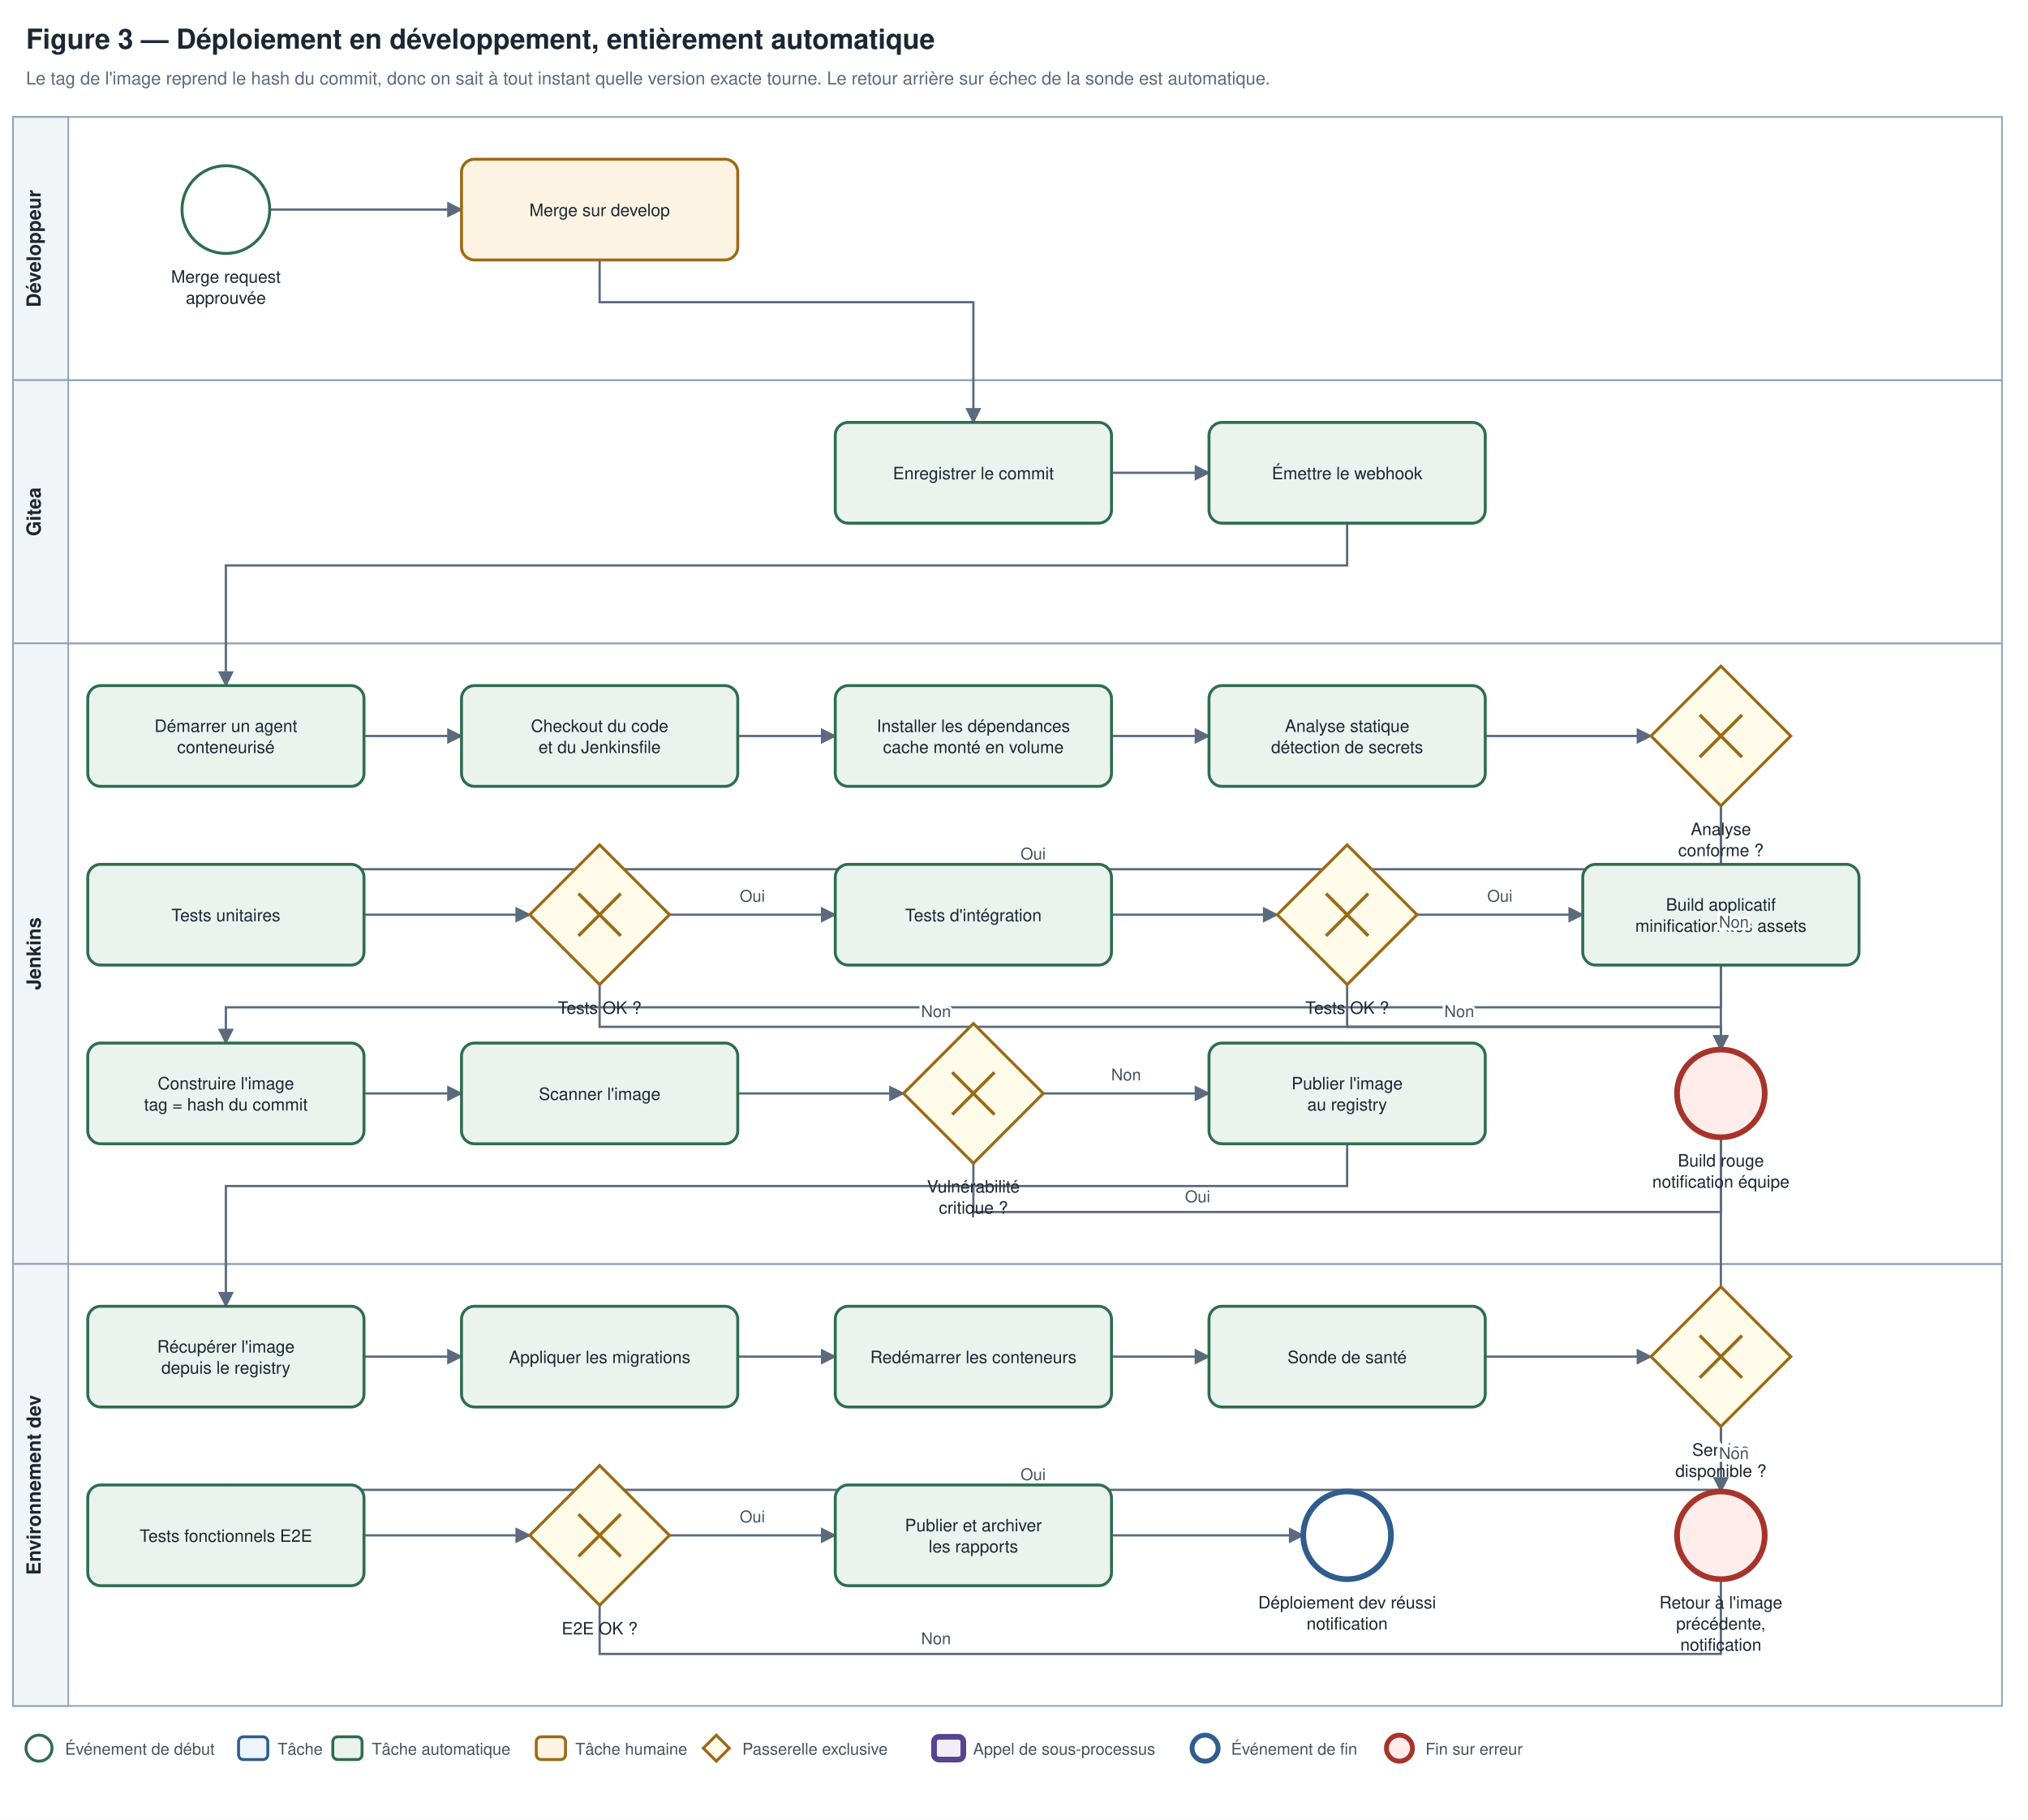
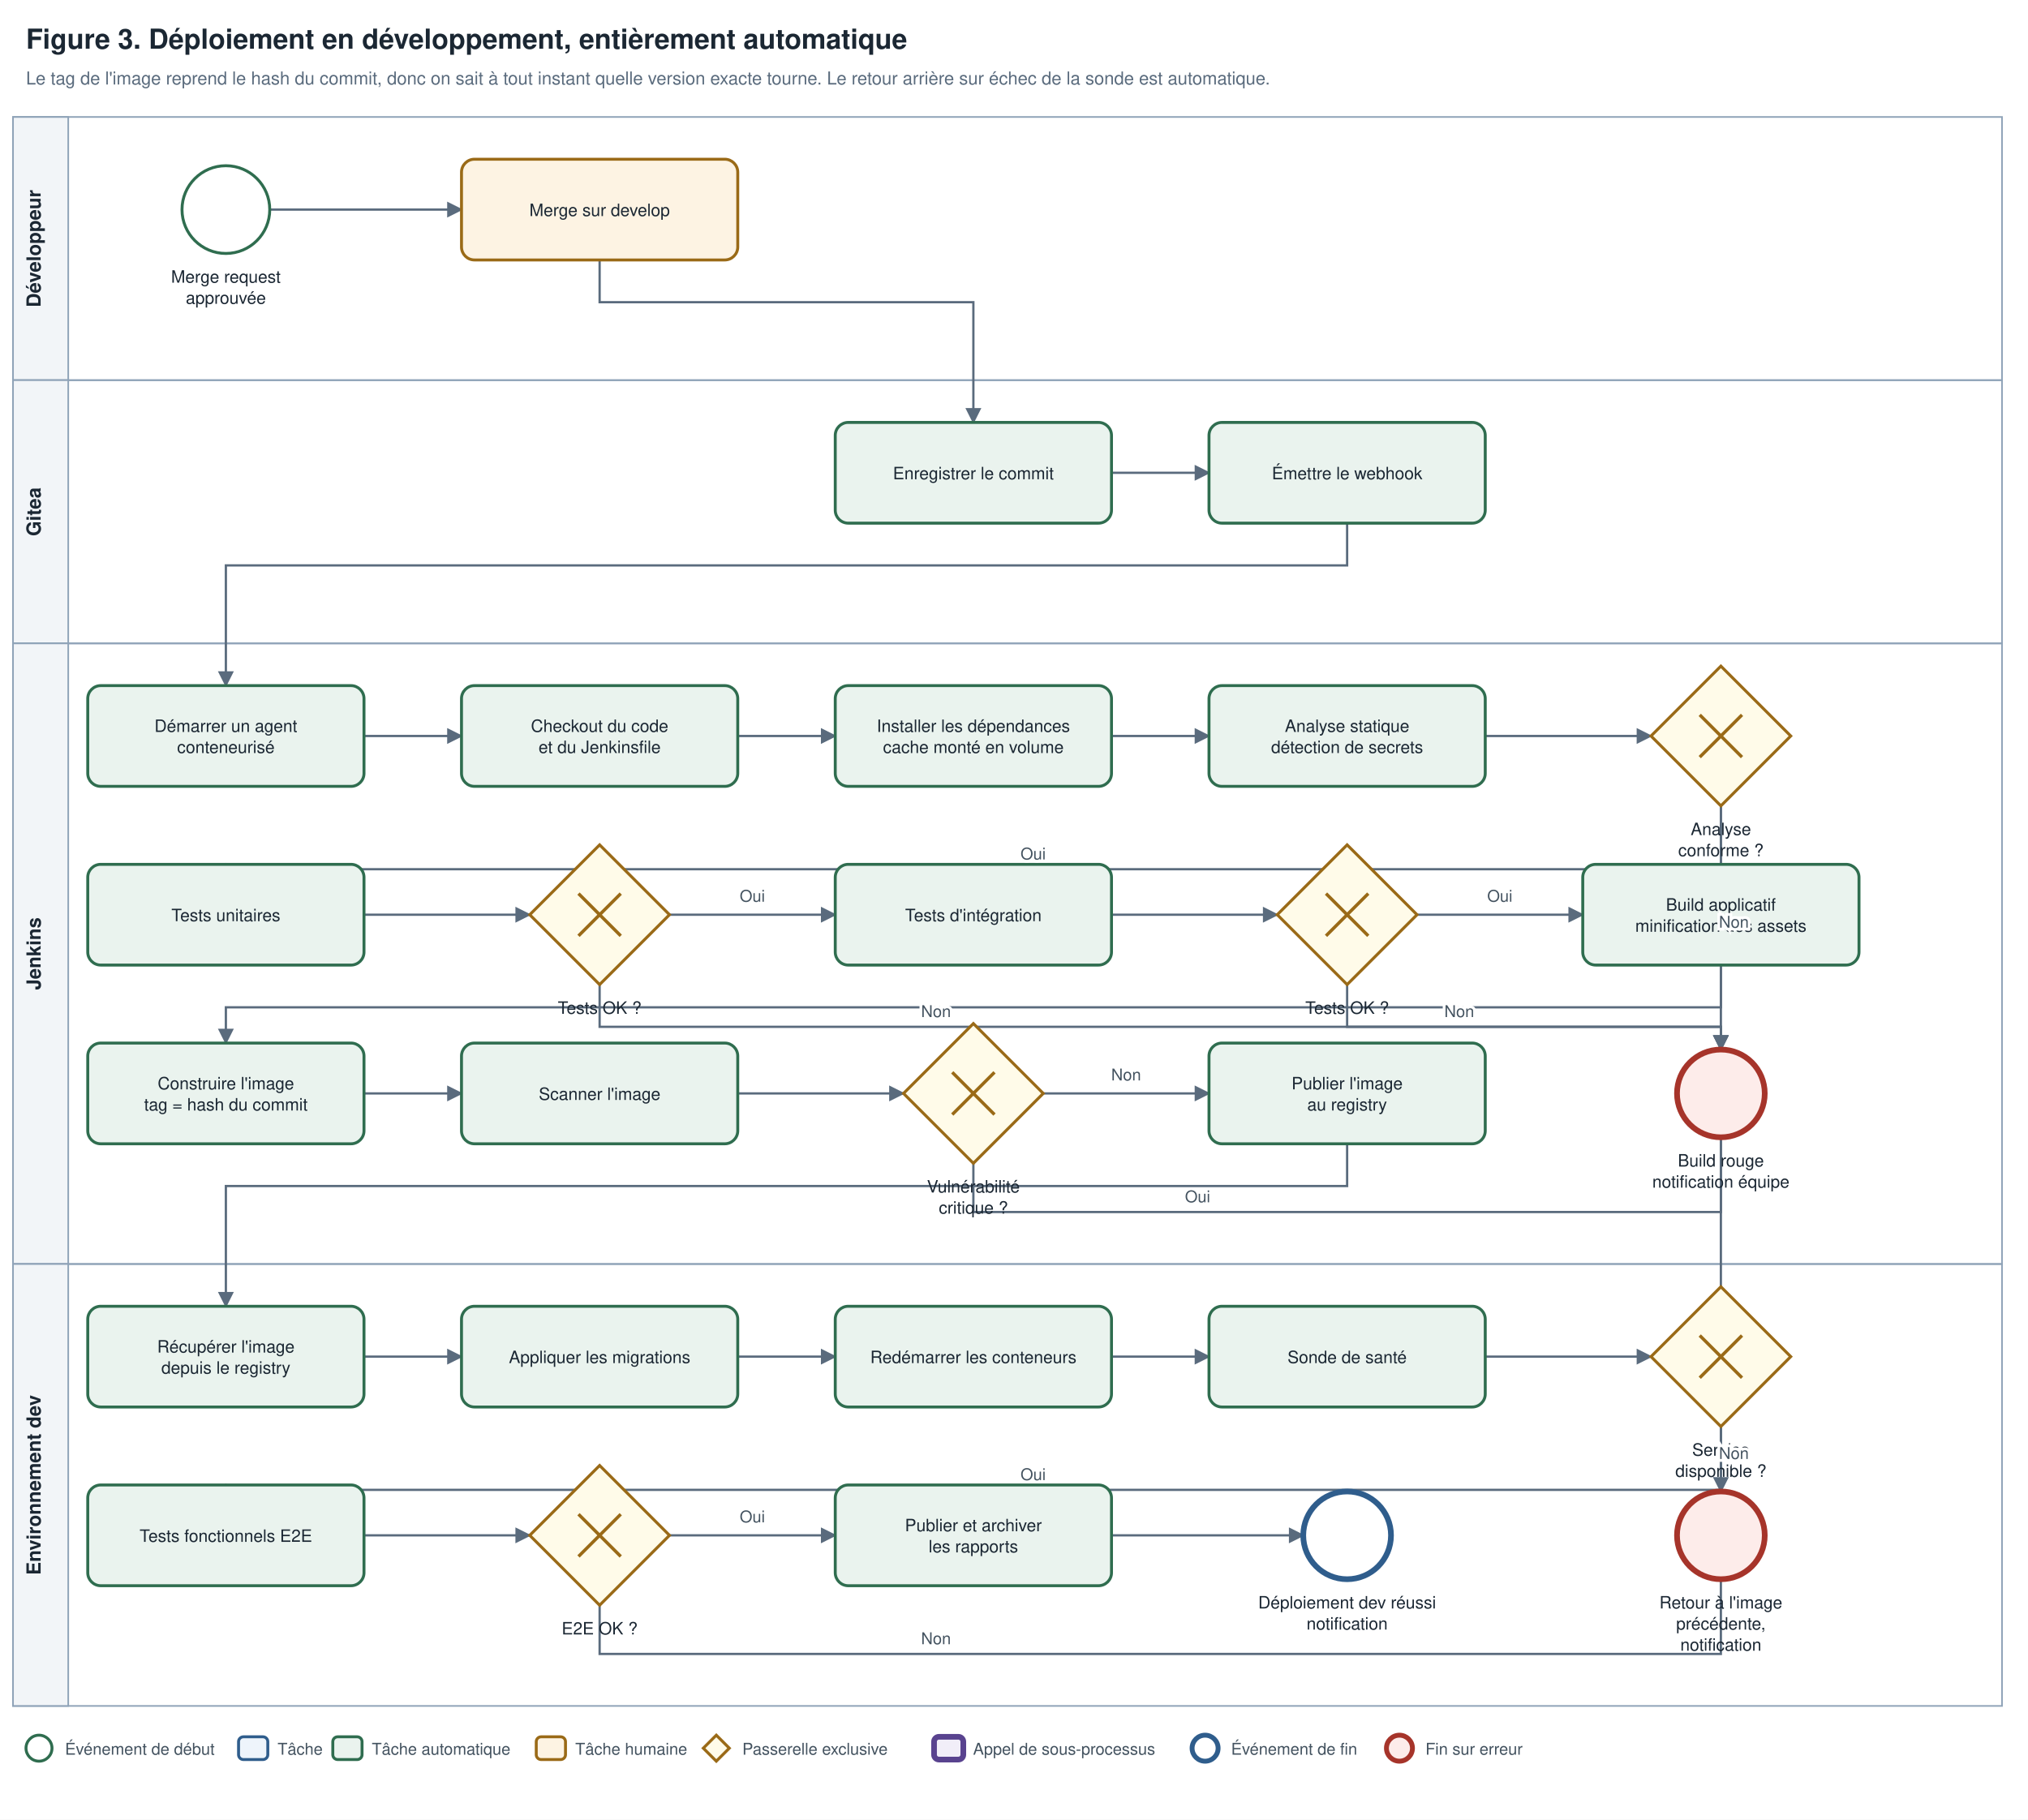
<svg xmlns="http://www.w3.org/2000/svg" width="1248" height="1120" viewBox="0 0 1248 1120" font-family="Helvetica, Arial, sans-serif">
  <rect width="1248" height="1120" fill="#ffffff" />
-   <text x="16" y="30" font-size="17" font-weight="600" fill="#1b2733">Figure 3 — Déploiement en développement, entièrement automatique</text>
+   <text x="16" y="30" font-size="17" font-weight="600" fill="#1b2733">Figure 3. Déploiement en développement, entièrement automatique</text>
  <text x="16" y="52" font-size="11" fill="#5a6b7d">Le tag de l'image reprend le hash du commit, donc on sait à tout instant quelle version exacte tourne. Le retour arrière sur échec de la sonde est automatique.</text>
  <rect x="8" y="72" width="1224" height="162" fill="none" stroke="#8fa3b8" />
  <rect x="8" y="72" width="34" height="162" fill="#f2f5f8" stroke="#8fa3b8" />
  <text x="25.0" y="153.0" font-size="12" font-weight="600" fill="#1b2733" text-anchor="middle" transform="rotate(-90 25.0 153.0)">Développeur</text>
  <rect x="8" y="234" width="1224" height="162" fill="none" stroke="#8fa3b8" />
  <rect x="8" y="234" width="34" height="162" fill="#f2f5f8" stroke="#8fa3b8" />
  <text x="25.0" y="315.0" font-size="12" font-weight="600" fill="#1b2733" text-anchor="middle" transform="rotate(-90 25.0 315.0)">Gitea</text>
  <rect x="8" y="396" width="1224" height="382" fill="none" stroke="#8fa3b8" />
  <rect x="8" y="396" width="34" height="382" fill="#f2f5f8" stroke="#8fa3b8" />
  <text x="25.0" y="587.0" font-size="12" font-weight="600" fill="#1b2733" text-anchor="middle" transform="rotate(-90 25.0 587.0)">Jenkins</text>
  <rect x="8" y="778" width="1224" height="272" fill="none" stroke="#8fa3b8" />
  <rect x="8" y="778" width="34" height="272" fill="#f2f5f8" stroke="#8fa3b8" />
  <text x="25.0" y="914.0" font-size="12" font-weight="600" fill="#1b2733" text-anchor="middle" transform="rotate(-90 25.0 914.0)">Environnement dev</text>
  <path d="M 166.0 129.0 L 284.0 129.0" fill="none" stroke="#5a6b7d" stroke-width="1.4" marker-end="url(#a)" />
  <path d="M 369.0 160.0 L 369.0 186.0 L 599.0 186.0 L 599.0 260.0" fill="none" stroke="#5a6b7d" stroke-width="1.4" marker-end="url(#a)" />
  <path d="M 684.0 291.0 L 744.0 291.0" fill="none" stroke="#5a6b7d" stroke-width="1.4" marker-end="url(#a)" />
  <path d="M 829.0 322.0 L 829.0 348.0 L 139.0 348.0 L 139.0 422.0" fill="none" stroke="#5a6b7d" stroke-width="1.4" marker-end="url(#a)" />
  <path d="M 224.0 453.0 L 284.0 453.0" fill="none" stroke="#5a6b7d" stroke-width="1.4" marker-end="url(#a)" />
  <path d="M 454.0 453.0 L 514.0 453.0" fill="none" stroke="#5a6b7d" stroke-width="1.4" marker-end="url(#a)" />
  <path d="M 684.0 453.0 L 744.0 453.0" fill="none" stroke="#5a6b7d" stroke-width="1.4" marker-end="url(#a)" />
  <path d="M 914.0 453.0 L 1016.0 453.0" fill="none" stroke="#5a6b7d" stroke-width="1.4" marker-end="url(#a)" />
  <path d="M 1059.0 496.0 L 1059.0 646.0" fill="none" stroke="#5a6b7d" stroke-width="1.4" marker-end="url(#a)" />
  <path d="M 1059.0 496.0 L 1059.0 535.0 L 139.0 535.0 L 139.0 532.0" fill="none" stroke="#5a6b7d" stroke-width="1.4" marker-end="url(#a)" />
  <path d="M 224.0 563.0 L 326.0 563.0" fill="none" stroke="#5a6b7d" stroke-width="1.4" marker-end="url(#a)" />
  <path d="M 369.0 606.0 L 369.0 632.0 L 1059.0 632.0 L 1059.0 646.0" fill="none" stroke="#5a6b7d" stroke-width="1.4" marker-end="url(#a)" />
  <path d="M 412.0 563.0 L 514.0 563.0" fill="none" stroke="#5a6b7d" stroke-width="1.4" marker-end="url(#a)" />
  <path d="M 684.0 563.0 L 786.0 563.0" fill="none" stroke="#5a6b7d" stroke-width="1.4" marker-end="url(#a)" />
  <path d="M 829.0 606.0 L 829.0 632.0 L 1059.0 632.0 L 1059.0 646.0" fill="none" stroke="#5a6b7d" stroke-width="1.4" marker-end="url(#a)" />
  <path d="M 872.0 563.0 L 974.0 563.0" fill="none" stroke="#5a6b7d" stroke-width="1.4" marker-end="url(#a)" />
  <path d="M 1059.0 594.0 L 1059.0 620.0 L 139.0 620.0 L 139.0 642.0" fill="none" stroke="#5a6b7d" stroke-width="1.4" marker-end="url(#a)" />
  <path d="M 224.0 673.0 L 284.0 673.0" fill="none" stroke="#5a6b7d" stroke-width="1.4" marker-end="url(#a)" />
  <path d="M 454.0 673.0 L 556.0 673.0" fill="none" stroke="#5a6b7d" stroke-width="1.4" marker-end="url(#a)" />
  <path d="M 599.0 716.0 L 599.0 746.0 L 1059.0 746.0 L 1059.0 646.0" fill="none" stroke="#5a6b7d" stroke-width="1.4" marker-end="url(#a)" />
  <path d="M 642.0 673.0 L 744.0 673.0" fill="none" stroke="#5a6b7d" stroke-width="1.4" marker-end="url(#a)" />
  <path d="M 829.0 704.0 L 829.0 730.0 L 139.0 730.0 L 139.0 804.0" fill="none" stroke="#5a6b7d" stroke-width="1.4" marker-end="url(#a)" />
  <path d="M 224.0 835.0 L 284.0 835.0" fill="none" stroke="#5a6b7d" stroke-width="1.4" marker-end="url(#a)" />
  <path d="M 454.0 835.0 L 514.0 835.0" fill="none" stroke="#5a6b7d" stroke-width="1.4" marker-end="url(#a)" />
  <path d="M 684.0 835.0 L 744.0 835.0" fill="none" stroke="#5a6b7d" stroke-width="1.4" marker-end="url(#a)" />
  <path d="M 914.0 835.0 L 1016.0 835.0" fill="none" stroke="#5a6b7d" stroke-width="1.4" marker-end="url(#a)" />
  <path d="M 1059.0 878.0 L 1059.0 918.0" fill="none" stroke="#5a6b7d" stroke-width="1.4" marker-end="url(#a)" />
  <path d="M 1059.0 878.0 L 1059.0 917.0 L 139.0 917.0 L 139.0 914.0" fill="none" stroke="#5a6b7d" stroke-width="1.4" marker-end="url(#a)" />
  <path d="M 224.0 945.0 L 326.0 945.0" fill="none" stroke="#5a6b7d" stroke-width="1.4" marker-end="url(#a)" />
  <path d="M 369.0 988.0 L 369.0 1018.0 L 1059.0 1018.0 L 1059.0 646.0" fill="none" stroke="#5a6b7d" stroke-width="1.4" marker-end="url(#a)" />
  <path d="M 412.0 945.0 L 514.0 945.0" fill="none" stroke="#5a6b7d" stroke-width="1.4" marker-end="url(#a)" />
  <path d="M 684.0 945.0 L 802.0 945.0" fill="none" stroke="#5a6b7d" stroke-width="1.4" marker-end="url(#a)" />
  <circle cx="139.0" cy="129.0" r="27.0" fill="#ffffff" stroke="#2f6d4f" stroke-width="1.8" />
  <text x="139.0" y="174.0" font-size="10.5" fill="#1b2733" text-anchor="middle">Merge request</text>
  <text x="139.0" y="187.0" font-size="10.5" fill="#1b2733" text-anchor="middle">approuvée</text>
  <rect x="284.0" y="98.0" width="170" height="62" rx="8" fill="#fdf3e3" stroke="#9a6a17" stroke-width="1.8" />
  <text x="369.0" y="133.0" font-size="10.5" fill="#1b2733" text-anchor="middle">Merge sur develop</text>
  <rect x="514.0" y="260.0" width="170" height="62" rx="8" fill="#eaf3ee" stroke="#2f6d4f" stroke-width="1.8" />
  <text x="599.0" y="295.0" font-size="10.5" fill="#1b2733" text-anchor="middle">Enregistrer le commit</text>
  <rect x="744.0" y="260.0" width="170" height="62" rx="8" fill="#eaf3ee" stroke="#2f6d4f" stroke-width="1.8" />
  <text x="829.0" y="295.0" font-size="10.5" fill="#1b2733" text-anchor="middle">Émettre le webhook</text>
  <rect x="54.0" y="422.0" width="170" height="62" rx="8" fill="#eaf3ee" stroke="#2f6d4f" stroke-width="1.8" />
  <text x="139.0" y="450.5" font-size="10.5" fill="#1b2733" text-anchor="middle">Démarrer un agent</text>
  <text x="139.0" y="463.5" font-size="10.5" fill="#1b2733" text-anchor="middle">conteneurisé</text>
  <rect x="284.0" y="422.0" width="170" height="62" rx="8" fill="#eaf3ee" stroke="#2f6d4f" stroke-width="1.8" />
  <text x="369.0" y="450.5" font-size="10.5" fill="#1b2733" text-anchor="middle">Checkout du code</text>
  <text x="369.0" y="463.5" font-size="10.5" fill="#1b2733" text-anchor="middle">et du Jenkinsfile</text>
  <rect x="514.0" y="422.0" width="170" height="62" rx="8" fill="#eaf3ee" stroke="#2f6d4f" stroke-width="1.8" />
  <text x="599.0" y="450.5" font-size="10.5" fill="#1b2733" text-anchor="middle">Installer les dépendances</text>
  <text x="599.0" y="463.5" font-size="10.5" fill="#1b2733" text-anchor="middle">cache monté en volume</text>
  <rect x="744.0" y="422.0" width="170" height="62" rx="8" fill="#eaf3ee" stroke="#2f6d4f" stroke-width="1.8" />
  <text x="829.0" y="450.5" font-size="10.5" fill="#1b2733" text-anchor="middle">Analyse statique</text>
  <text x="829.0" y="463.5" font-size="10.5" fill="#1b2733" text-anchor="middle">détection de secrets</text>
  <polygon points="1059.0,410.0 1102.0,453.0 1059.0,496.0 1016.0,453.0" fill="#fffbe9" stroke="#9a6a17" stroke-width="1.8" />
  <path d="M 1046.0 440.0 L 1072.0 466.0 M 1072.0 440.0 L 1046.0 466.0" stroke="#9a6a17" stroke-width="2" fill="none" />
  <text x="1059.0" y="514.0" font-size="10.5" fill="#1b2733" text-anchor="middle">Analyse</text>
  <text x="1059.0" y="527.0" font-size="10.5" fill="#1b2733" text-anchor="middle">conforme ?</text>
  <rect x="54.0" y="532.0" width="170" height="62" rx="8" fill="#eaf3ee" stroke="#2f6d4f" stroke-width="1.8" />
  <text x="139.0" y="567.0" font-size="10.5" fill="#1b2733" text-anchor="middle">Tests unitaires</text>
  <polygon points="369.0,520.0 412.0,563.0 369.0,606.0 326.0,563.0" fill="#fffbe9" stroke="#9a6a17" stroke-width="1.8" />
  <path d="M 356.0 550.0 L 382.0 576.0 M 382.0 550.0 L 356.0 576.0" stroke="#9a6a17" stroke-width="2" fill="none" />
  <text x="369.0" y="624.0" font-size="10.5" fill="#1b2733" text-anchor="middle">Tests OK ?</text>
  <rect x="514.0" y="532.0" width="170" height="62" rx="8" fill="#eaf3ee" stroke="#2f6d4f" stroke-width="1.8" />
  <text x="599.0" y="567.0" font-size="10.5" fill="#1b2733" text-anchor="middle">Tests d'intégration</text>
  <polygon points="829.0,520.0 872.0,563.0 829.0,606.0 786.0,563.0" fill="#fffbe9" stroke="#9a6a17" stroke-width="1.8" />
  <path d="M 816.0 550.0 L 842.0 576.0 M 842.0 550.0 L 816.0 576.0" stroke="#9a6a17" stroke-width="2" fill="none" />
  <text x="829.0" y="624.0" font-size="10.5" fill="#1b2733" text-anchor="middle">Tests OK ?</text>
  <rect x="974.0" y="532.0" width="170" height="62" rx="8" fill="#eaf3ee" stroke="#2f6d4f" stroke-width="1.8" />
  <text x="1059.0" y="560.5" font-size="10.5" fill="#1b2733" text-anchor="middle">Build applicatif</text>
  <text x="1059.0" y="573.5" font-size="10.5" fill="#1b2733" text-anchor="middle">minification des assets</text>
  <rect x="54.0" y="642.0" width="170" height="62" rx="8" fill="#eaf3ee" stroke="#2f6d4f" stroke-width="1.8" />
  <text x="139.0" y="670.5" font-size="10.5" fill="#1b2733" text-anchor="middle">Construire l'image</text>
  <text x="139.0" y="683.5" font-size="10.5" fill="#1b2733" text-anchor="middle">tag = hash du commit</text>
  <rect x="284.0" y="642.0" width="170" height="62" rx="8" fill="#eaf3ee" stroke="#2f6d4f" stroke-width="1.8" />
  <text x="369.0" y="677.0" font-size="10.5" fill="#1b2733" text-anchor="middle">Scanner l'image</text>
  <polygon points="599.0,630.0 642.0,673.0 599.0,716.0 556.0,673.0" fill="#fffbe9" stroke="#9a6a17" stroke-width="1.8" />
  <path d="M 586.0 660.0 L 612.0 686.0 M 612.0 660.0 L 586.0 686.0" stroke="#9a6a17" stroke-width="2" fill="none" />
  <text x="599.0" y="734.0" font-size="10.5" fill="#1b2733" text-anchor="middle">Vulnérabilité</text>
  <text x="599.0" y="747.0" font-size="10.5" fill="#1b2733" text-anchor="middle">critique ?</text>
  <rect x="744.0" y="642.0" width="170" height="62" rx="8" fill="#eaf3ee" stroke="#2f6d4f" stroke-width="1.8" />
  <text x="829.0" y="670.5" font-size="10.5" fill="#1b2733" text-anchor="middle">Publier l'image</text>
  <text x="829.0" y="683.5" font-size="10.5" fill="#1b2733" text-anchor="middle">au registry</text>
  <circle cx="1059.0" cy="673.0" r="27.0" fill="#fdecea" stroke="#a6342a" stroke-width="3.5" />
  <text x="1059.0" y="718.0" font-size="10.5" fill="#1b2733" text-anchor="middle">Build rouge</text>
  <text x="1059.0" y="731.0" font-size="10.5" fill="#1b2733" text-anchor="middle">notification équipe</text>
  <rect x="54.0" y="804.0" width="170" height="62" rx="8" fill="#eaf3ee" stroke="#2f6d4f" stroke-width="1.8" />
  <text x="139.0" y="832.5" font-size="10.5" fill="#1b2733" text-anchor="middle">Récupérer l'image</text>
  <text x="139.0" y="845.5" font-size="10.5" fill="#1b2733" text-anchor="middle">depuis le registry</text>
  <rect x="284.0" y="804.0" width="170" height="62" rx="8" fill="#eaf3ee" stroke="#2f6d4f" stroke-width="1.8" />
  <text x="369.0" y="839.0" font-size="10.5" fill="#1b2733" text-anchor="middle">Appliquer les migrations</text>
  <rect x="514.0" y="804.0" width="170" height="62" rx="8" fill="#eaf3ee" stroke="#2f6d4f" stroke-width="1.8" />
  <text x="599.0" y="839.0" font-size="10.5" fill="#1b2733" text-anchor="middle">Redémarrer les conteneurs</text>
  <rect x="744.0" y="804.0" width="170" height="62" rx="8" fill="#eaf3ee" stroke="#2f6d4f" stroke-width="1.8" />
  <text x="829.0" y="839.0" font-size="10.5" fill="#1b2733" text-anchor="middle">Sonde de santé</text>
  <polygon points="1059.0,792.0 1102.0,835.0 1059.0,878.0 1016.0,835.0" fill="#fffbe9" stroke="#9a6a17" stroke-width="1.8" />
  <path d="M 1046.0 822.0 L 1072.0 848.0 M 1072.0 822.0 L 1046.0 848.0" stroke="#9a6a17" stroke-width="2" fill="none" />
  <text x="1059.0" y="896.0" font-size="10.5" fill="#1b2733" text-anchor="middle">Service</text>
  <text x="1059.0" y="909.0" font-size="10.5" fill="#1b2733" text-anchor="middle">disponible ?</text>
  <rect x="54.0" y="914.0" width="170" height="62" rx="8" fill="#eaf3ee" stroke="#2f6d4f" stroke-width="1.8" />
  <text x="139.0" y="949.0" font-size="10.5" fill="#1b2733" text-anchor="middle">Tests fonctionnels E2E</text>
  <polygon points="369.0,902.0 412.0,945.0 369.0,988.0 326.0,945.0" fill="#fffbe9" stroke="#9a6a17" stroke-width="1.8" />
  <path d="M 356.0 932.0 L 382.0 958.0 M 382.0 932.0 L 356.0 958.0" stroke="#9a6a17" stroke-width="2" fill="none" />
  <text x="369.0" y="1006.0" font-size="10.5" fill="#1b2733" text-anchor="middle">E2E OK ?</text>
  <rect x="514.0" y="914.0" width="170" height="62" rx="8" fill="#eaf3ee" stroke="#2f6d4f" stroke-width="1.8" />
  <text x="599.0" y="942.5" font-size="10.5" fill="#1b2733" text-anchor="middle">Publier et archiver</text>
  <text x="599.0" y="955.5" font-size="10.5" fill="#1b2733" text-anchor="middle">les rapports</text>
  <circle cx="829.0" cy="945.0" r="27.0" fill="#ffffff" stroke="#2f5d8c" stroke-width="3.5" />
  <text x="829.0" y="990.0" font-size="10.5" fill="#1b2733" text-anchor="middle">Déploiement dev réussi</text>
  <text x="829.0" y="1003.0" font-size="10.5" fill="#1b2733" text-anchor="middle">notification</text>
  <circle cx="1059.0" cy="945.0" r="27.0" fill="#fdecea" stroke="#a6342a" stroke-width="3.5" />
  <text x="1059.0" y="990.0" font-size="10.5" fill="#1b2733" text-anchor="middle">Retour à l'image</text>
  <text x="1059.0" y="1003.0" font-size="10.5" fill="#1b2733" text-anchor="middle">précédente,</text>
  <text x="1059.0" y="1016.0" font-size="10.5" fill="#1b2733" text-anchor="middle">notification</text>
  <text x="1067.0" y="571.0" font-size="10" fill="#43525f" text-anchor="middle" paint-order="stroke" stroke="#ffffff" stroke-width="3.5">Non</text>
  <text x="635.8" y="529.0" font-size="10" fill="#43525f" text-anchor="middle" paint-order="stroke" stroke="#ffffff" stroke-width="3.5">Oui</text>
  <text x="576.0" y="626.0" font-size="10" fill="#43525f" text-anchor="middle" paint-order="stroke" stroke="#ffffff" stroke-width="3.5">Non</text>
  <text x="463.0" y="555.0" font-size="10" fill="#43525f" text-anchor="middle" paint-order="stroke" stroke="#ffffff" stroke-width="3.5">Oui</text>
  <text x="898.0" y="626.0" font-size="10" fill="#43525f" text-anchor="middle" paint-order="stroke" stroke="#ffffff" stroke-width="3.5">Non</text>
  <text x="923.0" y="555.0" font-size="10" fill="#43525f" text-anchor="middle" paint-order="stroke" stroke="#ffffff" stroke-width="3.5">Oui</text>
  <text x="737.0" y="740.0" font-size="10" fill="#43525f" text-anchor="middle" paint-order="stroke" stroke="#ffffff" stroke-width="3.5">Oui</text>
  <text x="693.0" y="665.0" font-size="10" fill="#43525f" text-anchor="middle" paint-order="stroke" stroke="#ffffff" stroke-width="3.5">Non</text>
  <text x="1067.0" y="898.0" font-size="10" fill="#43525f" text-anchor="middle" paint-order="stroke" stroke="#ffffff" stroke-width="3.5">Non</text>
  <text x="635.8" y="911.0" font-size="10" fill="#43525f" text-anchor="middle" paint-order="stroke" stroke="#ffffff" stroke-width="3.5">Oui</text>
  <text x="576.0" y="1012.0" font-size="10" fill="#43525f" text-anchor="middle" paint-order="stroke" stroke="#ffffff" stroke-width="3.5">Non</text>
  <text x="463.0" y="937.0" font-size="10" fill="#43525f" text-anchor="middle" paint-order="stroke" stroke="#ffffff" stroke-width="3.5">Oui</text>
  <circle cx="24" cy="1076" r="8" fill="#ffffff" stroke="#2f6d4f" stroke-width="1.8" />
  <text x="40" y="1080" font-size="10" fill="#43525f">Événement de début</text>
  <rect x="146.8" y="1069" width="18" height="14" rx="3" fill="#eef4fb" stroke="#2f5d8c" stroke-width="1.8" />
  <text x="170.8" y="1080" font-size="10" fill="#43525f">Tâche</text>
  <rect x="204.8" y="1069" width="18" height="14" rx="3" fill="#eaf3ee" stroke="#2f6d4f" stroke-width="1.8" />
  <text x="228.8" y="1080" font-size="10" fill="#43525f">Tâche automatique</text>
  <rect x="330.0" y="1069" width="18" height="14" rx="3" fill="#fdf3e3" stroke="#9a6a17" stroke-width="1.8" />
  <text x="354.0" y="1080" font-size="10" fill="#43525f">Tâche humaine</text>
  <polygon points="440.8,1068 448.8,1076 440.8,1084 432.8,1076" fill="#fffbe9" stroke="#9a6a17" stroke-width="1.8" />
  <text x="456.8" y="1080" font-size="10" fill="#43525f">Passerelle exclusive</text>
  <rect x="574.8" y="1069" width="18" height="14" rx="3" fill="#f1eef8" stroke="#59438f" stroke-width="3.5" />
  <text x="598.8" y="1080" font-size="10" fill="#43525f">Appel de sous-processus</text>
  <circle cx="741.6" cy="1076" r="8" fill="#ffffff" stroke="#2f5d8c" stroke-width="3" />
  <text x="757.6" y="1080" font-size="10" fill="#43525f">Événement de fin</text>
  <circle cx="861.2" cy="1076" r="8" fill="#fdecea" stroke="#a6342a" stroke-width="3" />
  <text x="877.2" y="1080" font-size="10" fill="#43525f">Fin sur erreur</text>
  <defs>
    <marker id="a" viewBox="0 0 10 10" refX="9" refY="5" markerWidth="7" markerHeight="7" orient="auto-start-reverse">
      <path d="M 0 0 L 10 5 L 0 10 z" fill="#5a6b7d" />
    </marker>
  </defs>
</svg>
